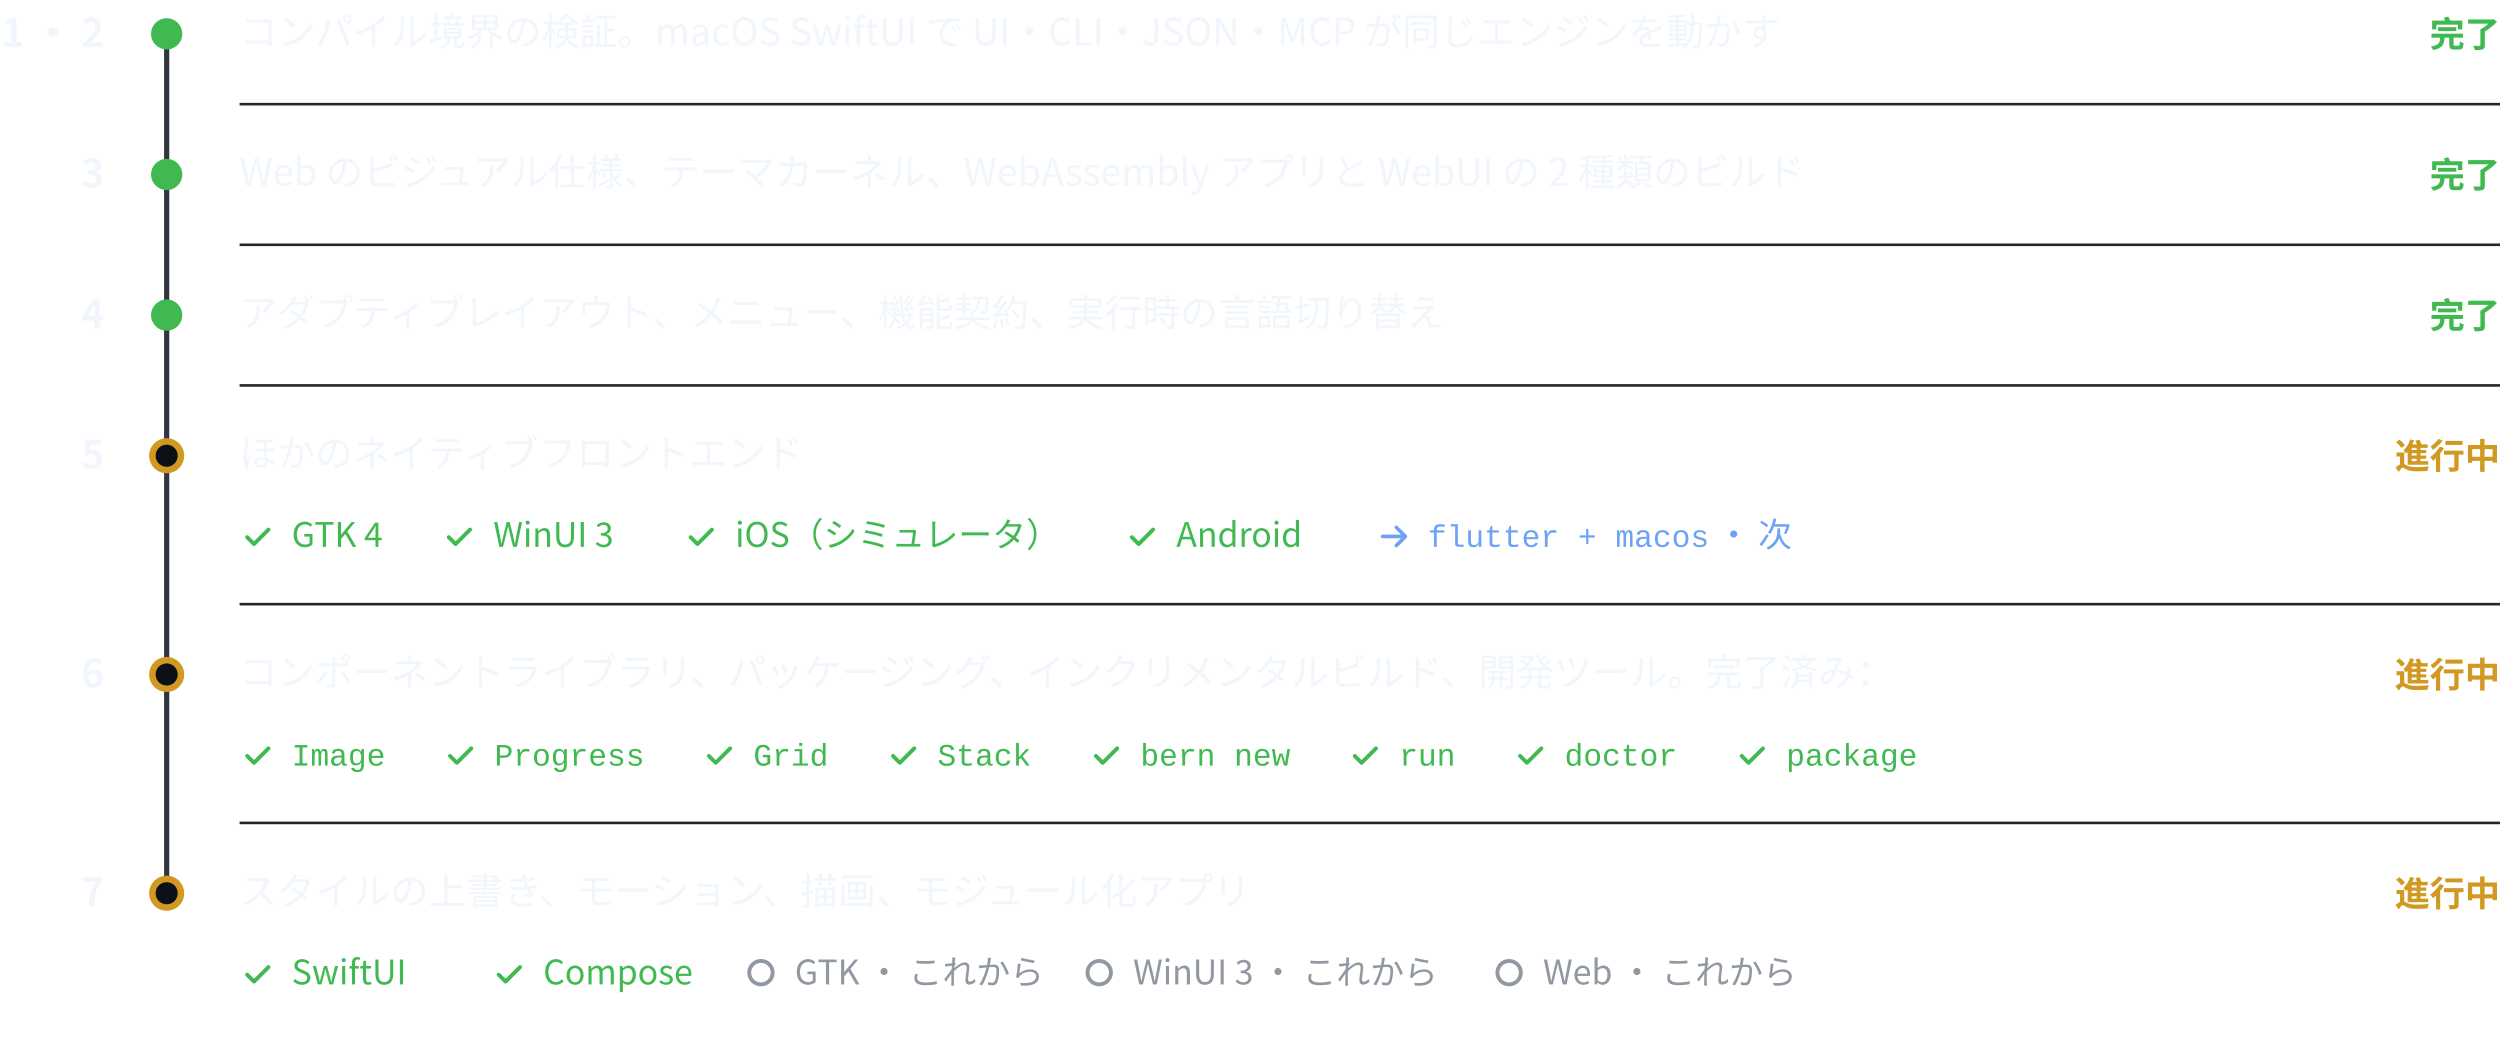
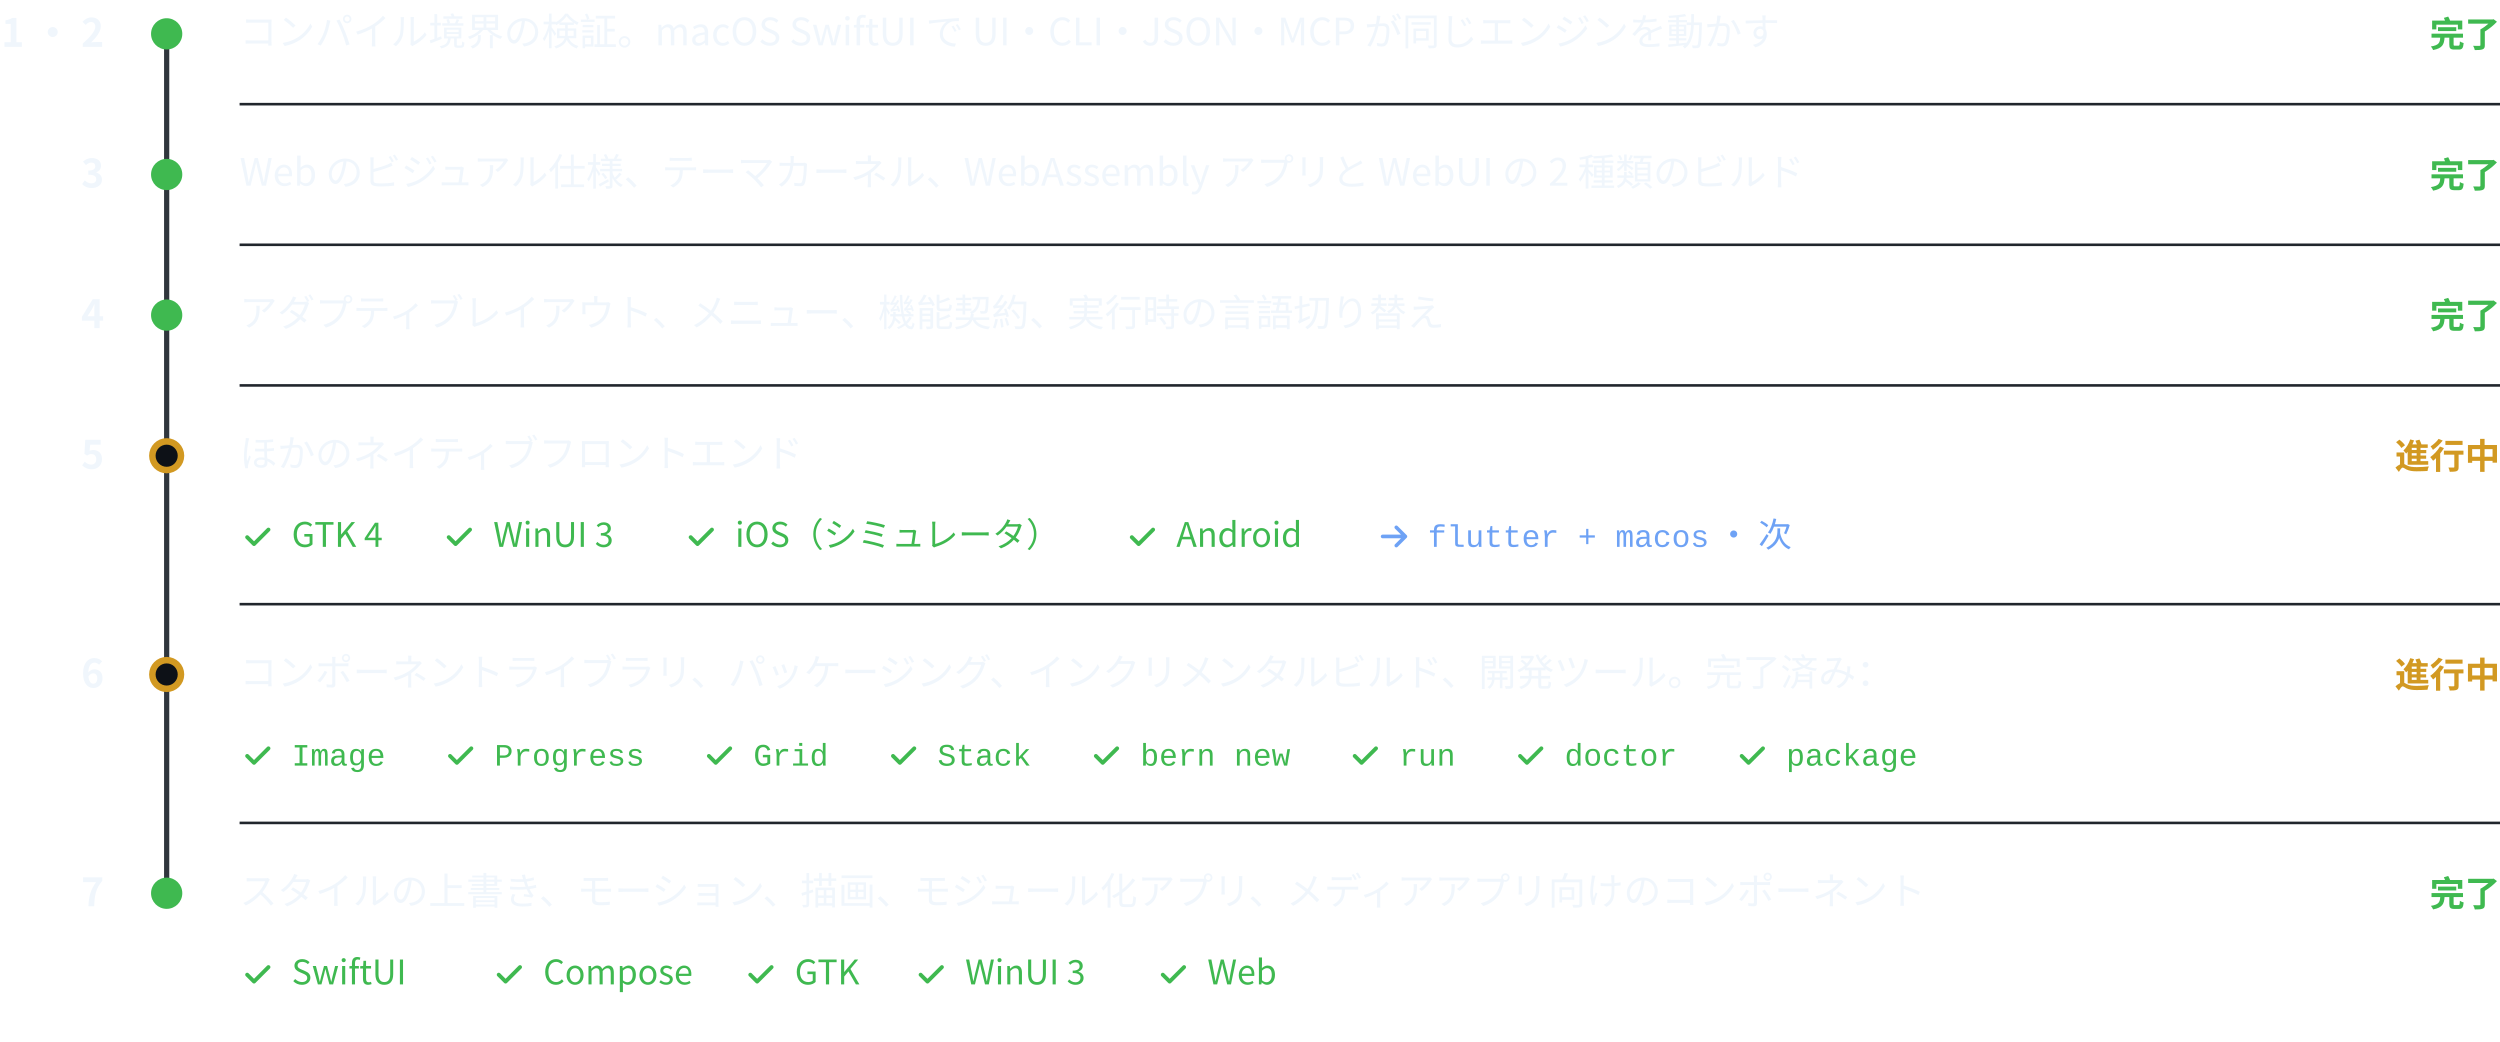
<svg xmlns="http://www.w3.org/2000/svg" viewBox="0 0 960 400" width="960" height="400" font-family="-apple-system, BlinkMacSystemFont, 'Segoe UI', 'PingFang SC', 'Hiragino Sans GB', 'Microsoft YaHei', 'Noto Sans CJK SC', 'Helvetica Neue', Arial, sans-serif">
  <defs>
    <symbol id="bern-logo" viewBox="0 0 1024 1024">
      <defs>
        <clipPath id="bern-symbol-disc">
          <circle cx="512" cy="512" r="512" />
        </clipPath>
      </defs>
      <g clip-path="url(#bern-symbol-disc)">
        <rect width="1024" height="1024" fill="#4A8BEF" />
        <path fill="#24324D" d="M 290.4 372.1 C 270.7 579.3 309.8 827.6 392.0 1060.0 L 1100 1100 L 1060.0 880.0 C 1013.0 692.2 904.4 451.5 684.3 270.5 A 14 14 0 0 0 662.4 286.5 C 693.7 364.2 711.6 444.8 715.3 529.4 A 36 36 0 0 1 691.6 564.9 C 620.6 590.7 549.5 616.5 478.5 642.4 A 36 36 0 0 1 436.0 628.1 C 383.8 547.6 344.6 461.1 317.8 369.5 A 14 14 0 0 0 290.4 372.1 Z" />
        <ellipse rx="22" ry="36" fill="#E8F4FF" transform="translate(520 760) rotate(-20)" />
        <ellipse rx="22" ry="36" fill="#E8F4FF" transform="translate(748 668) rotate(-20)" />
      </g>
    </symbol>
  </defs>
  <line x1="64" y1="13" x2="64" y2="343" stroke="#30363D" stroke-width="2" />
  <circle cx="64" cy="13" r="6" fill="#3FB950" />
  <circle cx="64" cy="67" r="6" fill="#3FB950" />
  <circle cx="64" cy="121" r="6" fill="#3FB950" />
  <circle cx="64" cy="175" r="5.5" fill="#0D1117" stroke="#D29922" stroke-width="2.5" />
  <circle cx="64" cy="259" r="5.5" fill="#0D1117" stroke="#D29922" stroke-width="2.5" />
-   <circle cx="64" cy="343" r="5.5" fill="#0D1117" stroke="#D29922" stroke-width="2.5" />
+   <circle cx="64" cy="343" r="6" fill="#3FB950" />
  <text x="40" y="18" font-size="15" font-weight="700" text-anchor="end" fill="#F0F6FC">1 · 2</text>
  <text x="92.0" y="17.4" font-size="14.5" fill="#F0F6FC">コンパイル境界の検証。macOS SwiftUI で UI・CLI・JSON・MCP が同じエンジンを動かす</text>
  <text x="960.0" y="18.0" font-size="13.5" font-weight="700" fill="#3FB950" text-anchor="end">完了</text>
  <line x1="92" y1="40.0" x2="960" y2="40.0" stroke="#21262D" />
  <text x="40" y="72" font-size="15" font-weight="700" text-anchor="end" fill="#F0F6FC">3</text>
  <text x="92.0" y="71.3" font-size="14.5" fill="#F0F6FC">Web のビジュアル仕様、テーマカーネル、WebAssembly アプリと WebUI の 2 種類のビルド</text>
  <text x="960.0" y="72.0" font-size="13.5" font-weight="700" fill="#3FB950" text-anchor="end">完了</text>
  <line x1="92" y1="94.0" x2="960" y2="94.0" stroke="#21262D" />
  <text x="40" y="126" font-size="15" font-weight="700" text-anchor="end" fill="#F0F6FC">4</text>
  <text x="92.0" y="125.3" font-size="14.5" fill="#F0F6FC">アダプティブレイアウト、メニュー、機能契約、実行時の言語切り替え</text>
  <text x="960.0" y="126.0" font-size="13.5" font-weight="700" fill="#3FB950" text-anchor="end">完了</text>
  <line x1="92" y1="148.0" x2="960" y2="148.0" stroke="#21262D" />
  <text x="40" y="180" font-size="15" font-weight="700" text-anchor="end" fill="#F0F6FC">5</text>
  <text x="92.0" y="179.3" font-size="14.5" fill="#F0F6FC">ほかのネイティブフロントエンド</text>
  <g transform="translate(92.0 210.0)">
    <g transform="translate(0.0 -11.0) scale(0.5833)" fill="none" stroke="#3FB950" stroke-width="2.6" stroke-linecap="round" stroke-linejoin="round" color="#3FB950">
      <path d="m5 12.5 4.5 4.5L19 7.5" />
    </g>
    <text x="20" y="0" font-size="13" font-weight="500" fill="#3FB950">GTK 4</text>
  </g>
  <g transform="translate(169.4 210.0)">
    <g transform="translate(0.0 -11.0) scale(0.5833)" fill="none" stroke="#3FB950" stroke-width="2.6" stroke-linecap="round" stroke-linejoin="round" color="#3FB950">
      <path d="m5 12.5 4.5 4.5L19 7.5" />
    </g>
    <text x="20" y="0" font-size="13" font-weight="500" fill="#3FB950">WinUI 3</text>
  </g>
  <g transform="translate(262.3 210.0)">
    <g transform="translate(0.0 -11.0) scale(0.5833)" fill="none" stroke="#3FB950" stroke-width="2.6" stroke-linecap="round" stroke-linejoin="round" color="#3FB950">
      <path d="m5 12.5 4.5 4.5L19 7.5" />
    </g>
    <text x="20" y="0" font-size="13" font-weight="500" fill="#3FB950">iOS（シミュレータ）</text>
  </g>
  <g transform="translate(431.7 210.0)">
    <g transform="translate(0.0 -11.0) scale(0.5833)" fill="none" stroke="#3FB950" stroke-width="2.6" stroke-linecap="round" stroke-linejoin="round" color="#3FB950">
      <path d="m5 12.5 4.5 4.5L19 7.5" />
    </g>
    <text x="20" y="0" font-size="13" font-weight="500" fill="#3FB950">Android</text>
  </g>
  <g transform="translate(528.3 210.0)">
    <g transform="translate(0.0 -11.0) scale(0.5833)" fill="none" stroke="#6EA2F5" stroke-width="2.4" stroke-linecap="round" stroke-linejoin="round" color="#6EA2F5">
      <path d="M4.5 12h15M13.5 6l6 6-6 6" />
    </g>
    <text x="20" y="0" font-size="13" font-weight="500" fill="#6EA2F5">
      <tspan font-family="ui-monospace, SFMono-Regular, Menlo, Consolas, 'Liberation Mono', monospace" font-size="12.0" fill="#6EA2F5">flutter + macos</tspan> · 次</text>
  </g>
  <text x="960.0" y="180.0" font-size="13.5" font-weight="700" fill="#D29922" text-anchor="end">進行中</text>
  <line x1="92" y1="232.0" x2="960" y2="232.0" stroke="#21262D" />
  <text x="40" y="264" font-size="15" font-weight="700" text-anchor="end" fill="#F0F6FC">6</text>
  <text x="92.0" y="263.4" font-size="14.5" fill="#F0F6FC">コンポーネントライブラリ、パッケージング、インクリメンタルビルド、開発ツール。完了済み：</text>
  <g transform="translate(92.0 294.0)">
    <g transform="translate(0.0 -11.0) scale(0.5833)" fill="none" stroke="#3FB950" stroke-width="2.6" stroke-linecap="round" stroke-linejoin="round" color="#3FB950">
      <path d="m5 12.5 4.5 4.5L19 7.5" />
    </g>
    <text x="20" y="0" font-size="13" font-weight="500" fill="#3FB950">
      <tspan font-family="ui-monospace, SFMono-Regular, Menlo, Consolas, 'Liberation Mono', monospace" font-size="12.0" fill="#3FB950">Image</tspan>
    </text>
  </g>
  <g transform="translate(169.9 294.0)">
    <g transform="translate(0.0 -11.0) scale(0.5833)" fill="none" stroke="#3FB950" stroke-width="2.6" stroke-linecap="round" stroke-linejoin="round" color="#3FB950">
      <path d="m5 12.5 4.5 4.5L19 7.5" />
    </g>
    <text x="20" y="0" font-size="13" font-weight="500" fill="#3FB950">
      <tspan font-family="ui-monospace, SFMono-Regular, Menlo, Consolas, 'Liberation Mono', monospace" font-size="12.0" fill="#3FB950">Progress</tspan>
    </text>
  </g>
  <g transform="translate(269.3 294.0)">
    <g transform="translate(0.0 -11.0) scale(0.5833)" fill="none" stroke="#3FB950" stroke-width="2.6" stroke-linecap="round" stroke-linejoin="round" color="#3FB950">
      <path d="m5 12.5 4.5 4.5L19 7.5" />
    </g>
    <text x="20" y="0" font-size="13" font-weight="500" fill="#3FB950">
      <tspan font-family="ui-monospace, SFMono-Regular, Menlo, Consolas, 'Liberation Mono', monospace" font-size="12.0" fill="#3FB950">Grid</tspan>
    </text>
  </g>
  <g transform="translate(340.0 294.0)">
    <g transform="translate(0.0 -11.0) scale(0.5833)" fill="none" stroke="#3FB950" stroke-width="2.6" stroke-linecap="round" stroke-linejoin="round" color="#3FB950">
      <path d="m5 12.5 4.5 4.5L19 7.5" />
    </g>
    <text x="20" y="0" font-size="13" font-weight="500" fill="#3FB950">
      <tspan font-family="ui-monospace, SFMono-Regular, Menlo, Consolas, 'Liberation Mono', monospace" font-size="12.0" fill="#3FB950">Stack</tspan>
    </text>
  </g>
  <g transform="translate(417.9 294.0)">
    <g transform="translate(0.0 -11.0) scale(0.5833)" fill="none" stroke="#3FB950" stroke-width="2.6" stroke-linecap="round" stroke-linejoin="round" color="#3FB950">
      <path d="m5 12.5 4.5 4.5L19 7.5" />
    </g>
    <text x="20" y="0" font-size="13" font-weight="500" fill="#3FB950">
      <tspan font-family="ui-monospace, SFMono-Regular, Menlo, Consolas, 'Liberation Mono', monospace" font-size="12.0" fill="#3FB950">bern new</tspan>
    </text>
  </g>
  <g transform="translate(517.3 294.0)">
    <g transform="translate(0.0 -11.0) scale(0.5833)" fill="none" stroke="#3FB950" stroke-width="2.6" stroke-linecap="round" stroke-linejoin="round" color="#3FB950">
      <path d="m5 12.5 4.5 4.5L19 7.5" />
    </g>
    <text x="20" y="0" font-size="13" font-weight="500" fill="#3FB950">
      <tspan font-family="ui-monospace, SFMono-Regular, Menlo, Consolas, 'Liberation Mono', monospace" font-size="12.0" fill="#3FB950">run</tspan>
    </text>
  </g>
  <g transform="translate(580.8 294.0)">
    <g transform="translate(0.0 -11.0) scale(0.5833)" fill="none" stroke="#3FB950" stroke-width="2.6" stroke-linecap="round" stroke-linejoin="round" color="#3FB950">
      <path d="m5 12.5 4.5 4.5L19 7.5" />
    </g>
    <text x="20" y="0" font-size="13" font-weight="500" fill="#3FB950">
      <tspan font-family="ui-monospace, SFMono-Regular, Menlo, Consolas, 'Liberation Mono', monospace" font-size="12.0" fill="#3FB950">doctor</tspan>
    </text>
  </g>
  <g transform="translate(665.9 294.0)">
    <g transform="translate(0.0 -11.0) scale(0.5833)" fill="none" stroke="#3FB950" stroke-width="2.6" stroke-linecap="round" stroke-linejoin="round" color="#3FB950">
      <path d="m5 12.5 4.5 4.5L19 7.5" />
    </g>
    <text x="20" y="0" font-size="13" font-weight="500" fill="#3FB950">
      <tspan font-family="ui-monospace, SFMono-Regular, Menlo, Consolas, 'Liberation Mono', monospace" font-size="12.0" fill="#3FB950">package</tspan>
    </text>
  </g>
  <text x="960.0" y="264.0" font-size="13.5" font-weight="700" fill="#D29922" text-anchor="end">進行中</text>
  <line x1="92" y1="316.0" x2="960" y2="316.0" stroke="#21262D" />
  <text x="40" y="348" font-size="15" font-weight="700" text-anchor="end" fill="#F0F6FC">7</text>
-   <text x="92.0" y="347.4" font-size="14.5" fill="#F0F6FC">スタイルの上書き、モーション、描画、モジュール化アプリ</text>
+   <text x="92.0" y="347.4" font-size="14.5" fill="#F0F6FC">スタイルの上書き、モーション、描画、モジュール化アプリ、メディアアプリ向けのコンポーネント</text>
  <g transform="translate(92.0 378.0)">
    <g transform="translate(0.0 -11.0) scale(0.5833)" fill="none" stroke="#3FB950" stroke-width="2.6" stroke-linecap="round" stroke-linejoin="round" color="#3FB950">
      <path d="m5 12.5 4.5 4.5L19 7.5" />
    </g>
    <text x="20" y="0" font-size="13" font-weight="500" fill="#3FB950">SwiftUI</text>
  </g>
  <g transform="translate(188.6 378.0)">
    <g transform="translate(0.0 -11.0) scale(0.5833)" fill="none" stroke="#3FB950" stroke-width="2.6" stroke-linecap="round" stroke-linejoin="round" color="#3FB950">
      <path d="m5 12.5 4.5 4.5L19 7.5" />
    </g>
    <text x="20" y="0" font-size="13" font-weight="500" fill="#3FB950">Compose</text>
  </g>
  <g transform="translate(285.2 378.0)">
-     <circle cx="7" cy="-4.5" r="4.5" fill="none" stroke="#9198A1" stroke-width="1.5" />
-     <text x="20" y="0" font-size="13" font-weight="500" fill="#9198A1">GTK · これから</text>
+     <g transform="translate(0.0 -11.0) scale(0.5833)" fill="none" stroke="#3FB950" stroke-width="2.6" stroke-linecap="round" stroke-linejoin="round" color="#3FB950">
+       <path d="m5 12.5 4.5 4.5L19 7.5" />
+     </g>
+     <text x="20" y="0" font-size="13" font-weight="500" fill="#3FB950">GTK</text>
  </g>
-   <g transform="translate(415.1 378.0)">
-     <circle cx="7" cy="-4.5" r="4.5" fill="none" stroke="#9198A1" stroke-width="1.5" />
-     <text x="20" y="0" font-size="13" font-weight="500" fill="#9198A1">WinUI 3 · これから</text>
+   <g transform="translate(350.6 378.0)">
+     <g transform="translate(0.0 -11.0) scale(0.5833)" fill="none" stroke="#3FB950" stroke-width="2.6" stroke-linecap="round" stroke-linejoin="round" color="#3FB950">
+       <path d="m5 12.5 4.5 4.5L19 7.5" />
+     </g>
+     <text x="20" y="0" font-size="13" font-weight="500" fill="#3FB950">WinUI 3</text>
  </g>
-   <g transform="translate(572.5 378.0)">
-     <circle cx="7" cy="-4.5" r="4.5" fill="none" stroke="#9198A1" stroke-width="1.5" />
-     <text x="20" y="0" font-size="13" font-weight="500" fill="#9198A1">Web · これから</text>
+   <g transform="translate(443.6 378.0)">
+     <g transform="translate(0.0 -11.0) scale(0.5833)" fill="none" stroke="#3FB950" stroke-width="2.6" stroke-linecap="round" stroke-linejoin="round" color="#3FB950">
+       <path d="m5 12.5 4.5 4.5L19 7.5" />
+     </g>
+     <text x="20" y="0" font-size="13" font-weight="500" fill="#3FB950">Web</text>
  </g>
-   <text x="960.0" y="348.0" font-size="13.5" font-weight="700" fill="#D29922" text-anchor="end">進行中</text>
+   <text x="960.0" y="348.0" font-size="13.5" font-weight="700" fill="#3FB950" text-anchor="end">完了</text>
</svg>
